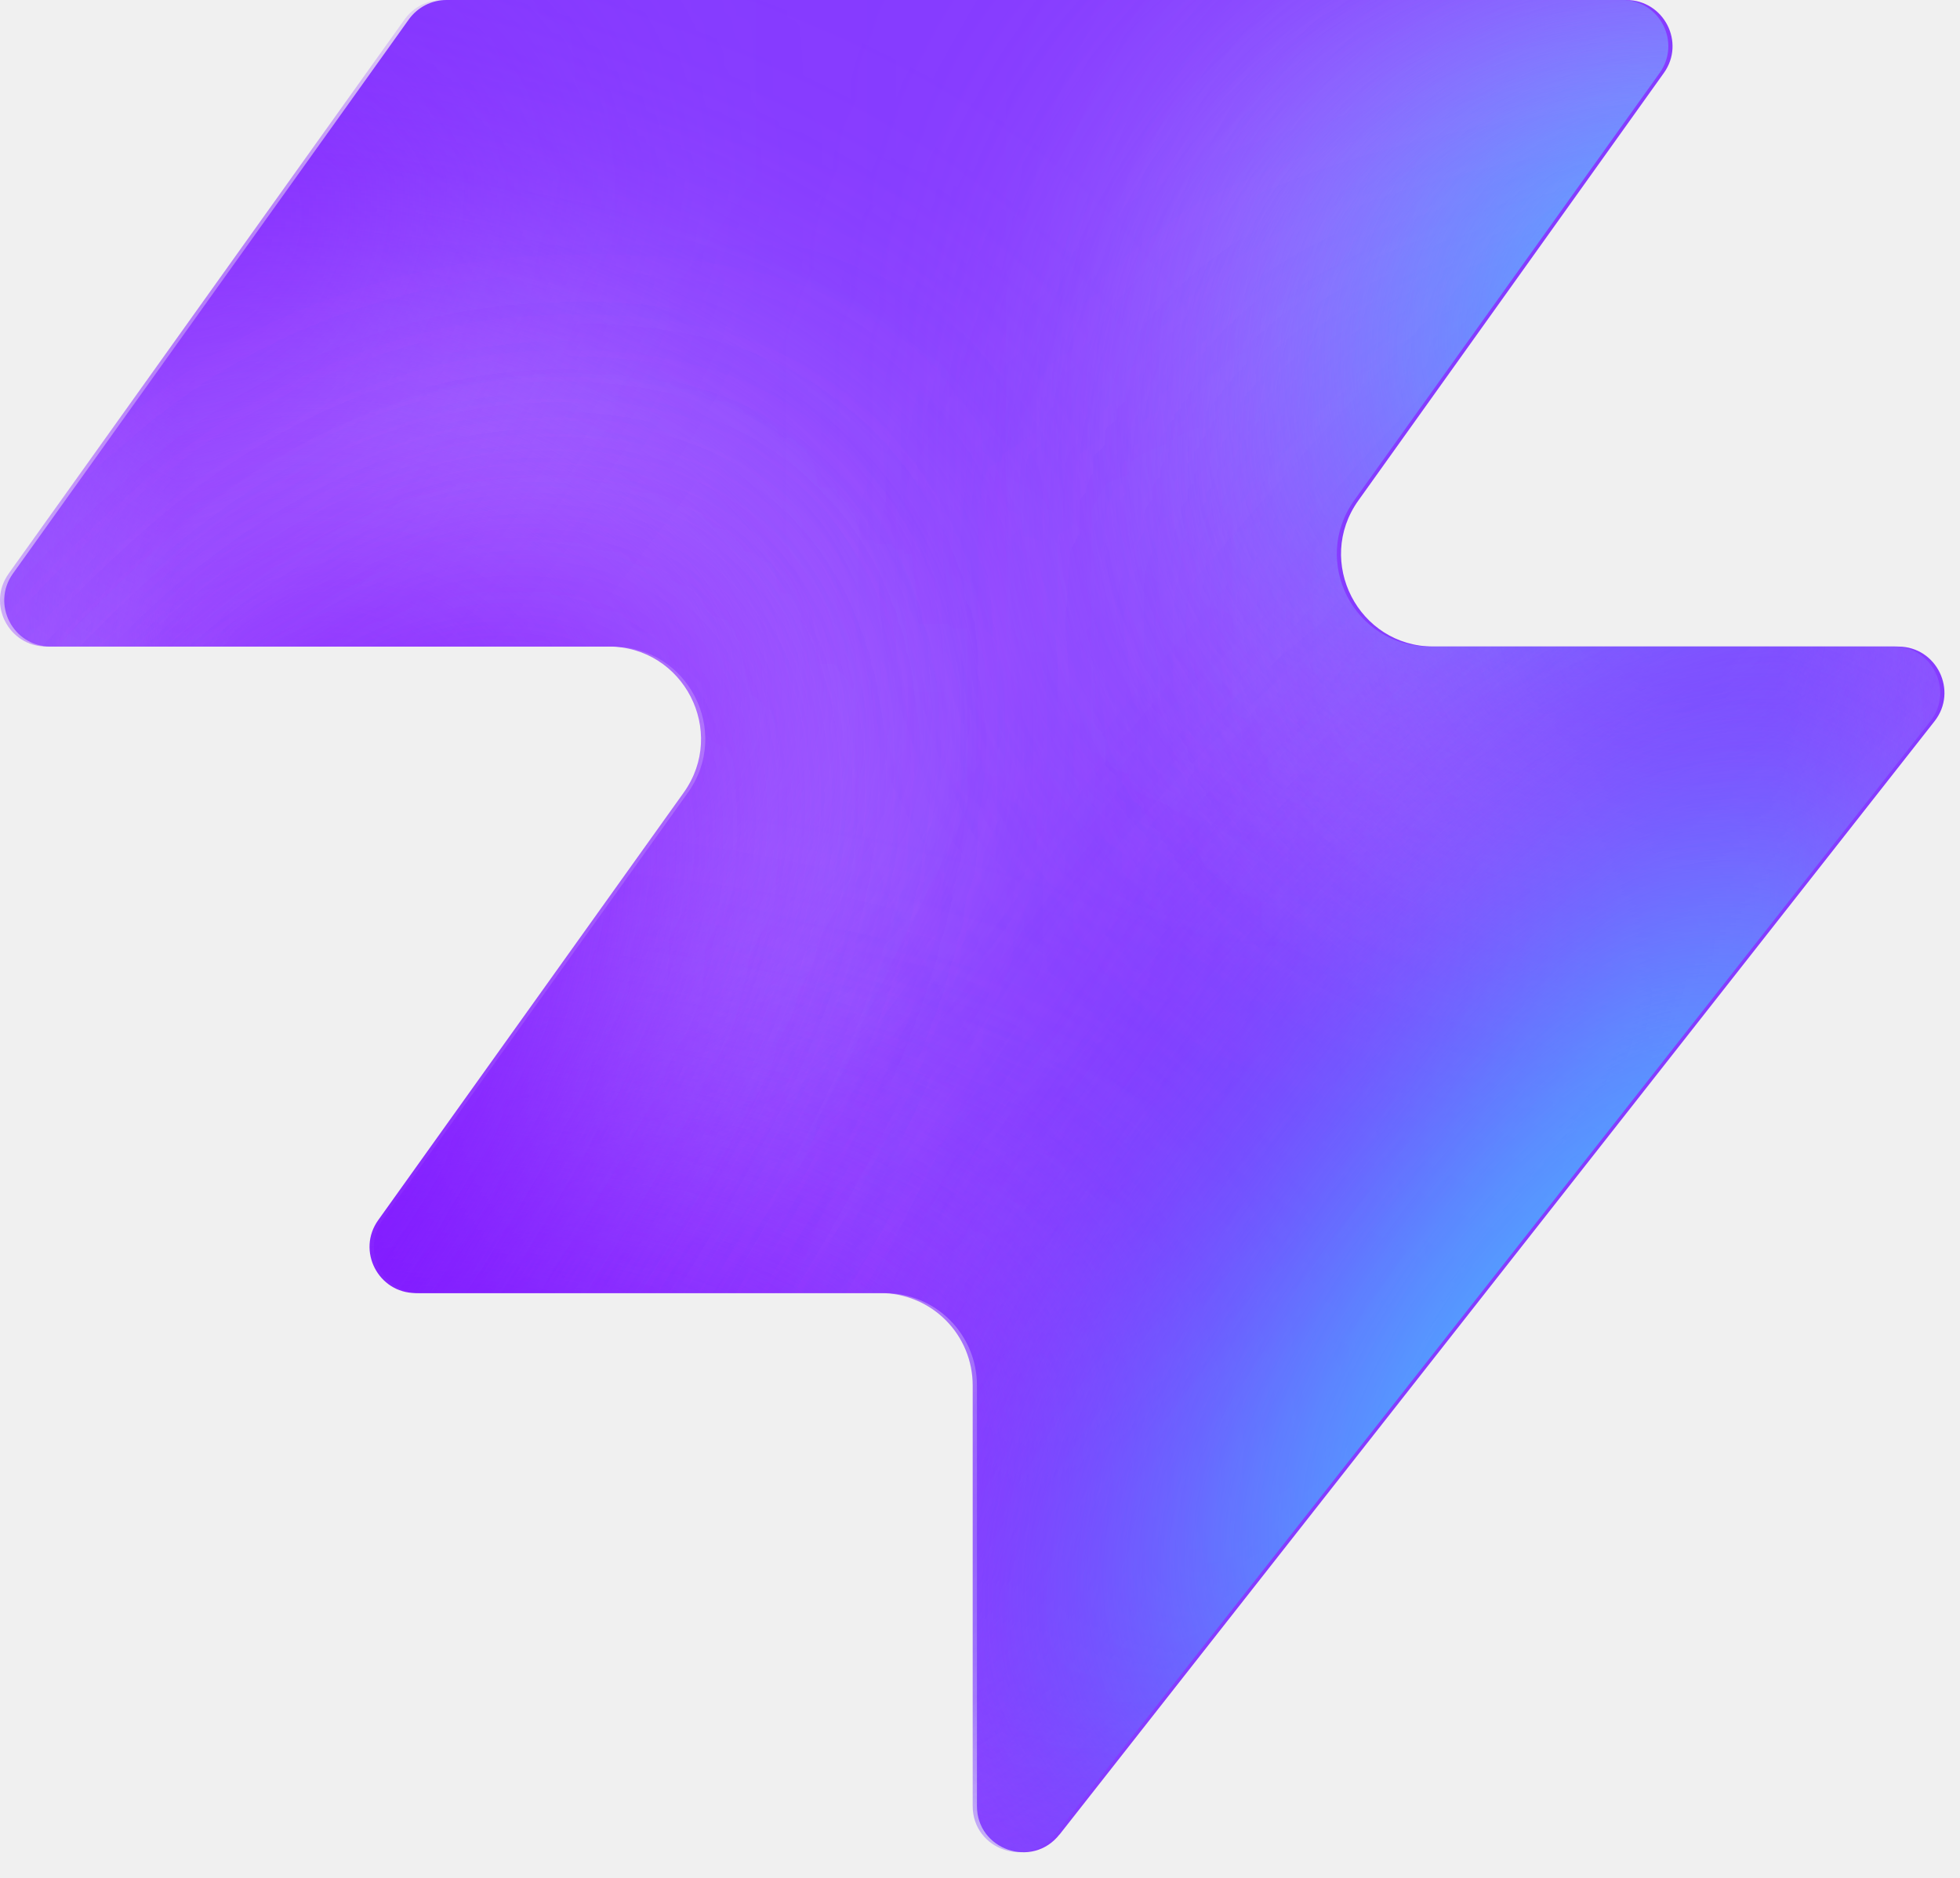
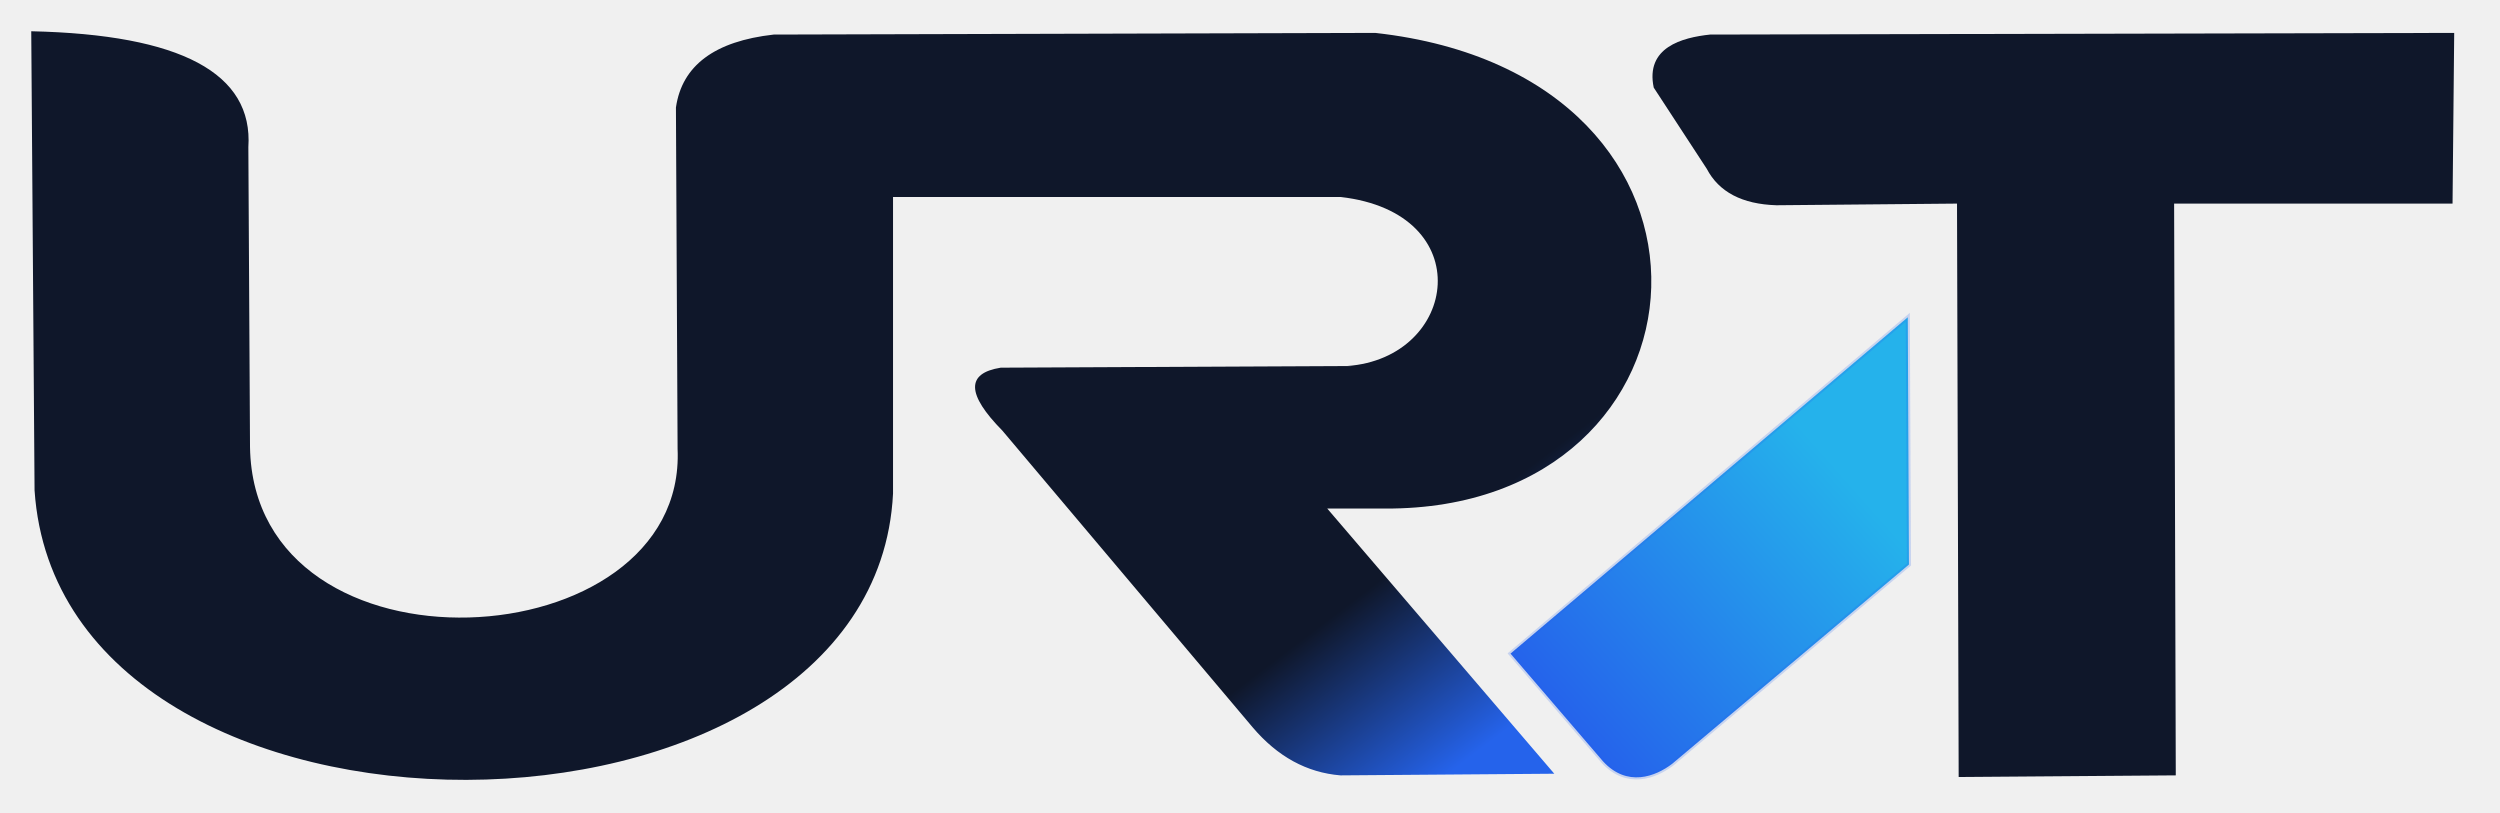
- <svg xmlns="http://www.w3.org/2000/svg" width="48" height="46" fill="none" viewBox="0 0 48 46">
-   <path fill="#863bff" d="M25.946 44.938c-.664.845-2.021.375-2.021-.698V33.937a2.26 2.26 0 0 0-2.262-2.262H10.287c-.92 0-1.456-1.04-.92-1.788l7.48-10.471c1.07-1.497 0-3.578-1.842-3.578H1.237c-.92 0-1.456-1.04-.92-1.788L10.013.474c.214-.297.556-.474.92-.474h28.894c.92 0 1.456 1.04.92 1.788l-7.48 10.471c-1.07 1.498 0 3.579 1.842 3.579h11.377c.943 0 1.473 1.088.89 1.83L25.947 44.94z" style="fill:#863bff;fill:color(display-p3 .525 .23 1);fill-opacity:1" />
-   <mask id="a" width="48" height="46" x="0" y="0" maskUnits="userSpaceOnUse" style="mask-type:alpha">
-     <path fill="#000" d="M25.842 44.938c-.664.844-2.021.375-2.021-.698V33.937a2.26 2.26 0 0 0-2.262-2.262H10.183c-.92 0-1.456-1.04-.92-1.788l7.48-10.471c1.07-1.498 0-3.579-1.842-3.579H1.133c-.92 0-1.456-1.04-.92-1.787L9.91.473c.214-.297.556-.474.92-.474h28.894c.92 0 1.456 1.04.92 1.788l-7.48 10.471c-1.07 1.498 0 3.578 1.842 3.578h11.377c.943 0 1.473 1.088.89 1.832L25.843 44.94z" style="fill:#000;fill-opacity:1" />
-   </mask>
-   <g mask="url(#a)">
-     <g filter="url(#b)">
-       <ellipse cx="5.508" cy="14.704" fill="#ede6ff" rx="5.508" ry="14.704" style="fill:#ede6ff;fill:color(display-p3 .927 .903 1);fill-opacity:1" transform="matrix(.00324 1 1 -.00324 -4.47 31.516)" />
-     </g>
-     <g filter="url(#c)">
-       <ellipse cx="10.399" cy="29.851" fill="#ede6ff" rx="10.399" ry="29.851" style="fill:#ede6ff;fill:color(display-p3 .927 .903 1);fill-opacity:1" transform="matrix(.00324 1 1 -.00324 -39.328 7.883)" />
-     </g>
-     <g filter="url(#d)">
-       <ellipse cx="5.508" cy="30.487" fill="#7e14ff" rx="5.508" ry="30.487" style="fill:#7e14ff;fill:color(display-p3 .492 .077 1);fill-opacity:1" transform="rotate(89.814 -25.913 -14.639)scale(1 -1)" />
-     </g>
-     <g filter="url(#e)">
-       <ellipse cx="5.508" cy="30.599" fill="#7e14ff" rx="5.508" ry="30.599" style="fill:#7e14ff;fill:color(display-p3 .492 .077 1);fill-opacity:1" transform="rotate(89.814 -32.644 -3.334)scale(1 -1)" />
-     </g>
-     <g filter="url(#f)">
-       <ellipse cx="5.508" cy="30.599" fill="#7e14ff" rx="5.508" ry="30.599" style="fill:#7e14ff;fill:color(display-p3 .492 .077 1);fill-opacity:1" transform="matrix(.00324 1 1 -.00324 -34.34 30.47)" />
-     </g>
-     <g filter="url(#g)">
-       <ellipse cx="14.072" cy="22.078" fill="#ede6ff" rx="14.072" ry="22.078" style="fill:#ede6ff;fill:color(display-p3 .927 .903 1);fill-opacity:1" transform="rotate(93.35 24.506 48.493)scale(-1 1)" />
-     </g>
-     <g filter="url(#h)">
-       <ellipse cx="3.47" cy="21.501" fill="#7e14ff" rx="3.47" ry="21.501" style="fill:#7e14ff;fill:color(display-p3 .492 .077 1);fill-opacity:1" transform="rotate(89.009 28.708 47.59)scale(-1 1)" />
-     </g>
-     <g filter="url(#i)">
-       <ellipse cx="3.47" cy="21.501" fill="#7e14ff" rx="3.47" ry="21.501" style="fill:#7e14ff;fill:color(display-p3 .492 .077 1);fill-opacity:1" transform="rotate(89.009 28.708 47.59)scale(-1 1)" />
-     </g>
-     <g filter="url(#j)">
-       <ellipse cx=".387" cy="8.972" fill="#7e14ff" rx="4.407" ry="29.108" style="fill:#7e14ff;fill:color(display-p3 .492 .077 1);fill-opacity:1" transform="rotate(39.51 .387 8.972)" />
-     </g>
-     <g filter="url(#k)">
-       <ellipse cx="47.523" cy="-6.092" fill="#7e14ff" rx="4.407" ry="29.108" style="fill:#7e14ff;fill:color(display-p3 .492 .077 1);fill-opacity:1" transform="rotate(37.892 47.523 -6.092)" />
-     </g>
-     <g filter="url(#l)">
-       <ellipse cx="41.412" cy="6.333" fill="#47bfff" rx="5.971" ry="9.665" style="fill:#47bfff;fill:color(display-p3 .28 .748 1);fill-opacity:1" transform="rotate(37.892 41.412 6.333)" />
-     </g>
-     <g filter="url(#m)">
-       <ellipse cx="-1.879" cy="38.332" fill="#7e14ff" rx="4.407" ry="29.108" style="fill:#7e14ff;fill:color(display-p3 .492 .077 1);fill-opacity:1" transform="rotate(37.892 -1.88 38.332)" />
-     </g>
-     <g filter="url(#n)">
-       <ellipse cx="-1.879" cy="38.332" fill="#7e14ff" rx="4.407" ry="29.108" style="fill:#7e14ff;fill:color(display-p3 .492 .077 1);fill-opacity:1" transform="rotate(37.892 -1.88 38.332)" />
-     </g>
-     <g filter="url(#o)">
-       <ellipse cx="35.651" cy="29.907" fill="#7e14ff" rx="4.407" ry="29.108" style="fill:#7e14ff;fill:color(display-p3 .492 .077 1);fill-opacity:1" transform="rotate(37.892 35.651 29.907)" />
-     </g>
-     <g filter="url(#p)">
-       <ellipse cx="38.418" cy="32.4" fill="#47bfff" rx="5.971" ry="15.297" style="fill:#47bfff;fill:color(display-p3 .28 .748 1);fill-opacity:1" transform="rotate(37.892 38.418 32.4)" />
-     </g>
+ <svg xmlns="http://www.w3.org/2000/svg" viewBox="-2 -2 160 52" width="160" height="52" fill="none">
+   <defs>
+     <linearGradient id="urt-grad-navy-blue" x1="105.81" y1="91.885" x2="118.211" y2="108.24" gradientUnits="userSpaceOnUse">
+       <stop offset="0.39" stop-color="#0F172A" />
+       <stop offset="1" stop-color="#2563EB" />
+     </linearGradient>
+     <linearGradient id="urt-grad-blue-cyan" x1="126.606" y1="105.572" x2="147.712" y2="86.887" gradientUnits="userSpaceOnUse">
+       <stop offset="0" stop-color="#2563EB" />
+       <stop offset="0.838" stop-color="#25B2EB" />
+     </linearGradient>
+     <style>
+       @media (prefers-color-scheme: dark) {
+         .urt-monogram-ur { fill: #FFFFFF !important; }
+         .urt-monogram-t { fill: #FFFFFF !important; }
+         .urt-accent-check { fill: #FFFFFF !important; stroke: #FFFFFF !important; }
+       }
+     </style>
+   </defs>
+   <g transform="translate(-27.57716, -60.66976)">
+     <path class="urt-monogram-ur" fill="url(#urt-grad-navy-blue)" d="m 27.577,60.67 0.212,29.38 C 29.453,114.967 81.519,114.48 82.731,90.262 V 71.276 h 28.638 c 8.905,1.014 7.541,10.307 0.424,10.819 l -22.168,0.106 c -2.227,0.354 -2.192,1.697 0.106,4.031 l 16.016,18.986 c 1.591,1.874 3.465,2.899 5.622,3.076 l 13.683,-0.106 -14.531,-16.971 h 3.712 c 21.666,0.096 23.942,-27.712 -0.636,-30.441 l -38.502,0.106 c -3.783,0.424 -5.869,1.98 -6.258,4.667 L 68.943,87.398 C 69.55,101.008 41.836,102.599 41.578,87.292 L 41.472,68.094 C 41.79,63.357 37.158,60.882 27.577,60.67 Z" />
+     <path class="urt-monogram-t" fill="#0F172A" d="m 182.54,71.701 0.106,-10.925 -47.624,0.106 c -1.786,0.19 -4.151,0.817 -3.606,3.394 l 3.394,5.197 c 0.778,1.485 2.263,2.263 4.455,2.333 l 11.561,-0.106 0.106,36.699 13.895,-0.106 -0.106,-36.593 z" />
+     <path class="urt-accent-check" fill="url(#urt-grad-blue-cyan)" stroke="#2563EB" stroke-width="0.265" stroke-opacity="0.2" d="M 147.75,94.8 147.675,78.975 122.25,100.5 l 5.925,6.9 c 1.535,1.668 3.349,0.975 4.425,0.15 z" />
  </g>
-   <defs>
-     <filter id="b" width="60.045" height="41.654" x="-19.77" y="16.149" color-interpolation-filters="sRGB" filterUnits="userSpaceOnUse">
-       <feFlood flood-opacity="0" result="BackgroundImageFix" />
-       <feBlend in="SourceGraphic" in2="BackgroundImageFix" result="shape" />
-       <feGaussianBlur result="effect1_foregroundBlur_2002_17158" stdDeviation="7.659" />
-     </filter>
-     <filter id="c" width="90.34" height="51.437" x="-54.613" y="-7.533" color-interpolation-filters="sRGB" filterUnits="userSpaceOnUse">
-       <feFlood flood-opacity="0" result="BackgroundImageFix" />
-       <feBlend in="SourceGraphic" in2="BackgroundImageFix" result="shape" />
-       <feGaussianBlur result="effect1_foregroundBlur_2002_17158" stdDeviation="7.659" />
-     </filter>
-     <filter id="d" width="79.355" height="29.4" x="-49.64" y="2.03" color-interpolation-filters="sRGB" filterUnits="userSpaceOnUse">
-       <feFlood flood-opacity="0" result="BackgroundImageFix" />
-       <feBlend in="SourceGraphic" in2="BackgroundImageFix" result="shape" />
-       <feGaussianBlur result="effect1_foregroundBlur_2002_17158" stdDeviation="4.596" />
-     </filter>
-     <filter id="e" width="79.579" height="29.4" x="-45.045" y="20.029" color-interpolation-filters="sRGB" filterUnits="userSpaceOnUse">
-       <feFlood flood-opacity="0" result="BackgroundImageFix" />
-       <feBlend in="SourceGraphic" in2="BackgroundImageFix" result="shape" />
-       <feGaussianBlur result="effect1_foregroundBlur_2002_17158" stdDeviation="4.596" />
-     </filter>
-     <filter id="f" width="79.579" height="29.4" x="-43.513" y="21.178" color-interpolation-filters="sRGB" filterUnits="userSpaceOnUse">
-       <feFlood flood-opacity="0" result="BackgroundImageFix" />
-       <feBlend in="SourceGraphic" in2="BackgroundImageFix" result="shape" />
-       <feGaussianBlur result="effect1_foregroundBlur_2002_17158" stdDeviation="4.596" />
-     </filter>
-     <filter id="g" width="74.749" height="58.852" x="15.756" y="-17.901" color-interpolation-filters="sRGB" filterUnits="userSpaceOnUse">
-       <feFlood flood-opacity="0" result="BackgroundImageFix" />
-       <feBlend in="SourceGraphic" in2="BackgroundImageFix" result="shape" />
-       <feGaussianBlur result="effect1_foregroundBlur_2002_17158" stdDeviation="7.659" />
-     </filter>
-     <filter id="h" width="61.377" height="25.362" x="23.548" y="2.284" color-interpolation-filters="sRGB" filterUnits="userSpaceOnUse">
-       <feFlood flood-opacity="0" result="BackgroundImageFix" />
-       <feBlend in="SourceGraphic" in2="BackgroundImageFix" result="shape" />
-       <feGaussianBlur result="effect1_foregroundBlur_2002_17158" stdDeviation="4.596" />
-     </filter>
-     <filter id="i" width="61.377" height="25.362" x="23.548" y="2.284" color-interpolation-filters="sRGB" filterUnits="userSpaceOnUse">
-       <feFlood flood-opacity="0" result="BackgroundImageFix" />
-       <feBlend in="SourceGraphic" in2="BackgroundImageFix" result="shape" />
-       <feGaussianBlur result="effect1_foregroundBlur_2002_17158" stdDeviation="4.596" />
-     </filter>
-     <filter id="j" width="56.045" height="63.649" x="-27.636" y="-22.853" color-interpolation-filters="sRGB" filterUnits="userSpaceOnUse">
-       <feFlood flood-opacity="0" result="BackgroundImageFix" />
-       <feBlend in="SourceGraphic" in2="BackgroundImageFix" result="shape" />
-       <feGaussianBlur result="effect1_foregroundBlur_2002_17158" stdDeviation="4.596" />
-     </filter>
-     <filter id="k" width="54.814" height="64.646" x="20.116" y="-38.415" color-interpolation-filters="sRGB" filterUnits="userSpaceOnUse">
-       <feFlood flood-opacity="0" result="BackgroundImageFix" />
-       <feBlend in="SourceGraphic" in2="BackgroundImageFix" result="shape" />
-       <feGaussianBlur result="effect1_foregroundBlur_2002_17158" stdDeviation="4.596" />
-     </filter>
-     <filter id="l" width="33.541" height="35.313" x="24.641" y="-11.323" color-interpolation-filters="sRGB" filterUnits="userSpaceOnUse">
-       <feFlood flood-opacity="0" result="BackgroundImageFix" />
-       <feBlend in="SourceGraphic" in2="BackgroundImageFix" result="shape" />
-       <feGaussianBlur result="effect1_foregroundBlur_2002_17158" stdDeviation="4.596" />
-     </filter>
-     <filter id="m" width="54.814" height="64.646" x="-29.286" y="6.009" color-interpolation-filters="sRGB" filterUnits="userSpaceOnUse">
-       <feFlood flood-opacity="0" result="BackgroundImageFix" />
-       <feBlend in="SourceGraphic" in2="BackgroundImageFix" result="shape" />
-       <feGaussianBlur result="effect1_foregroundBlur_2002_17158" stdDeviation="4.596" />
-     </filter>
-     <filter id="n" width="54.814" height="64.646" x="-29.286" y="6.009" color-interpolation-filters="sRGB" filterUnits="userSpaceOnUse">
-       <feFlood flood-opacity="0" result="BackgroundImageFix" />
-       <feBlend in="SourceGraphic" in2="BackgroundImageFix" result="shape" />
-       <feGaussianBlur result="effect1_foregroundBlur_2002_17158" stdDeviation="4.596" />
-     </filter>
-     <filter id="o" width="54.814" height="64.646" x="8.244" y="-2.416" color-interpolation-filters="sRGB" filterUnits="userSpaceOnUse">
-       <feFlood flood-opacity="0" result="BackgroundImageFix" />
-       <feBlend in="SourceGraphic" in2="BackgroundImageFix" result="shape" />
-       <feGaussianBlur result="effect1_foregroundBlur_2002_17158" stdDeviation="4.596" />
-     </filter>
-     <filter id="p" width="39.409" height="43.623" x="18.713" y="10.588" color-interpolation-filters="sRGB" filterUnits="userSpaceOnUse">
-       <feFlood flood-opacity="0" result="BackgroundImageFix" />
-       <feBlend in="SourceGraphic" in2="BackgroundImageFix" result="shape" />
-       <feGaussianBlur result="effect1_foregroundBlur_2002_17158" stdDeviation="4.596" />
-     </filter>
-   </defs>
</svg>
